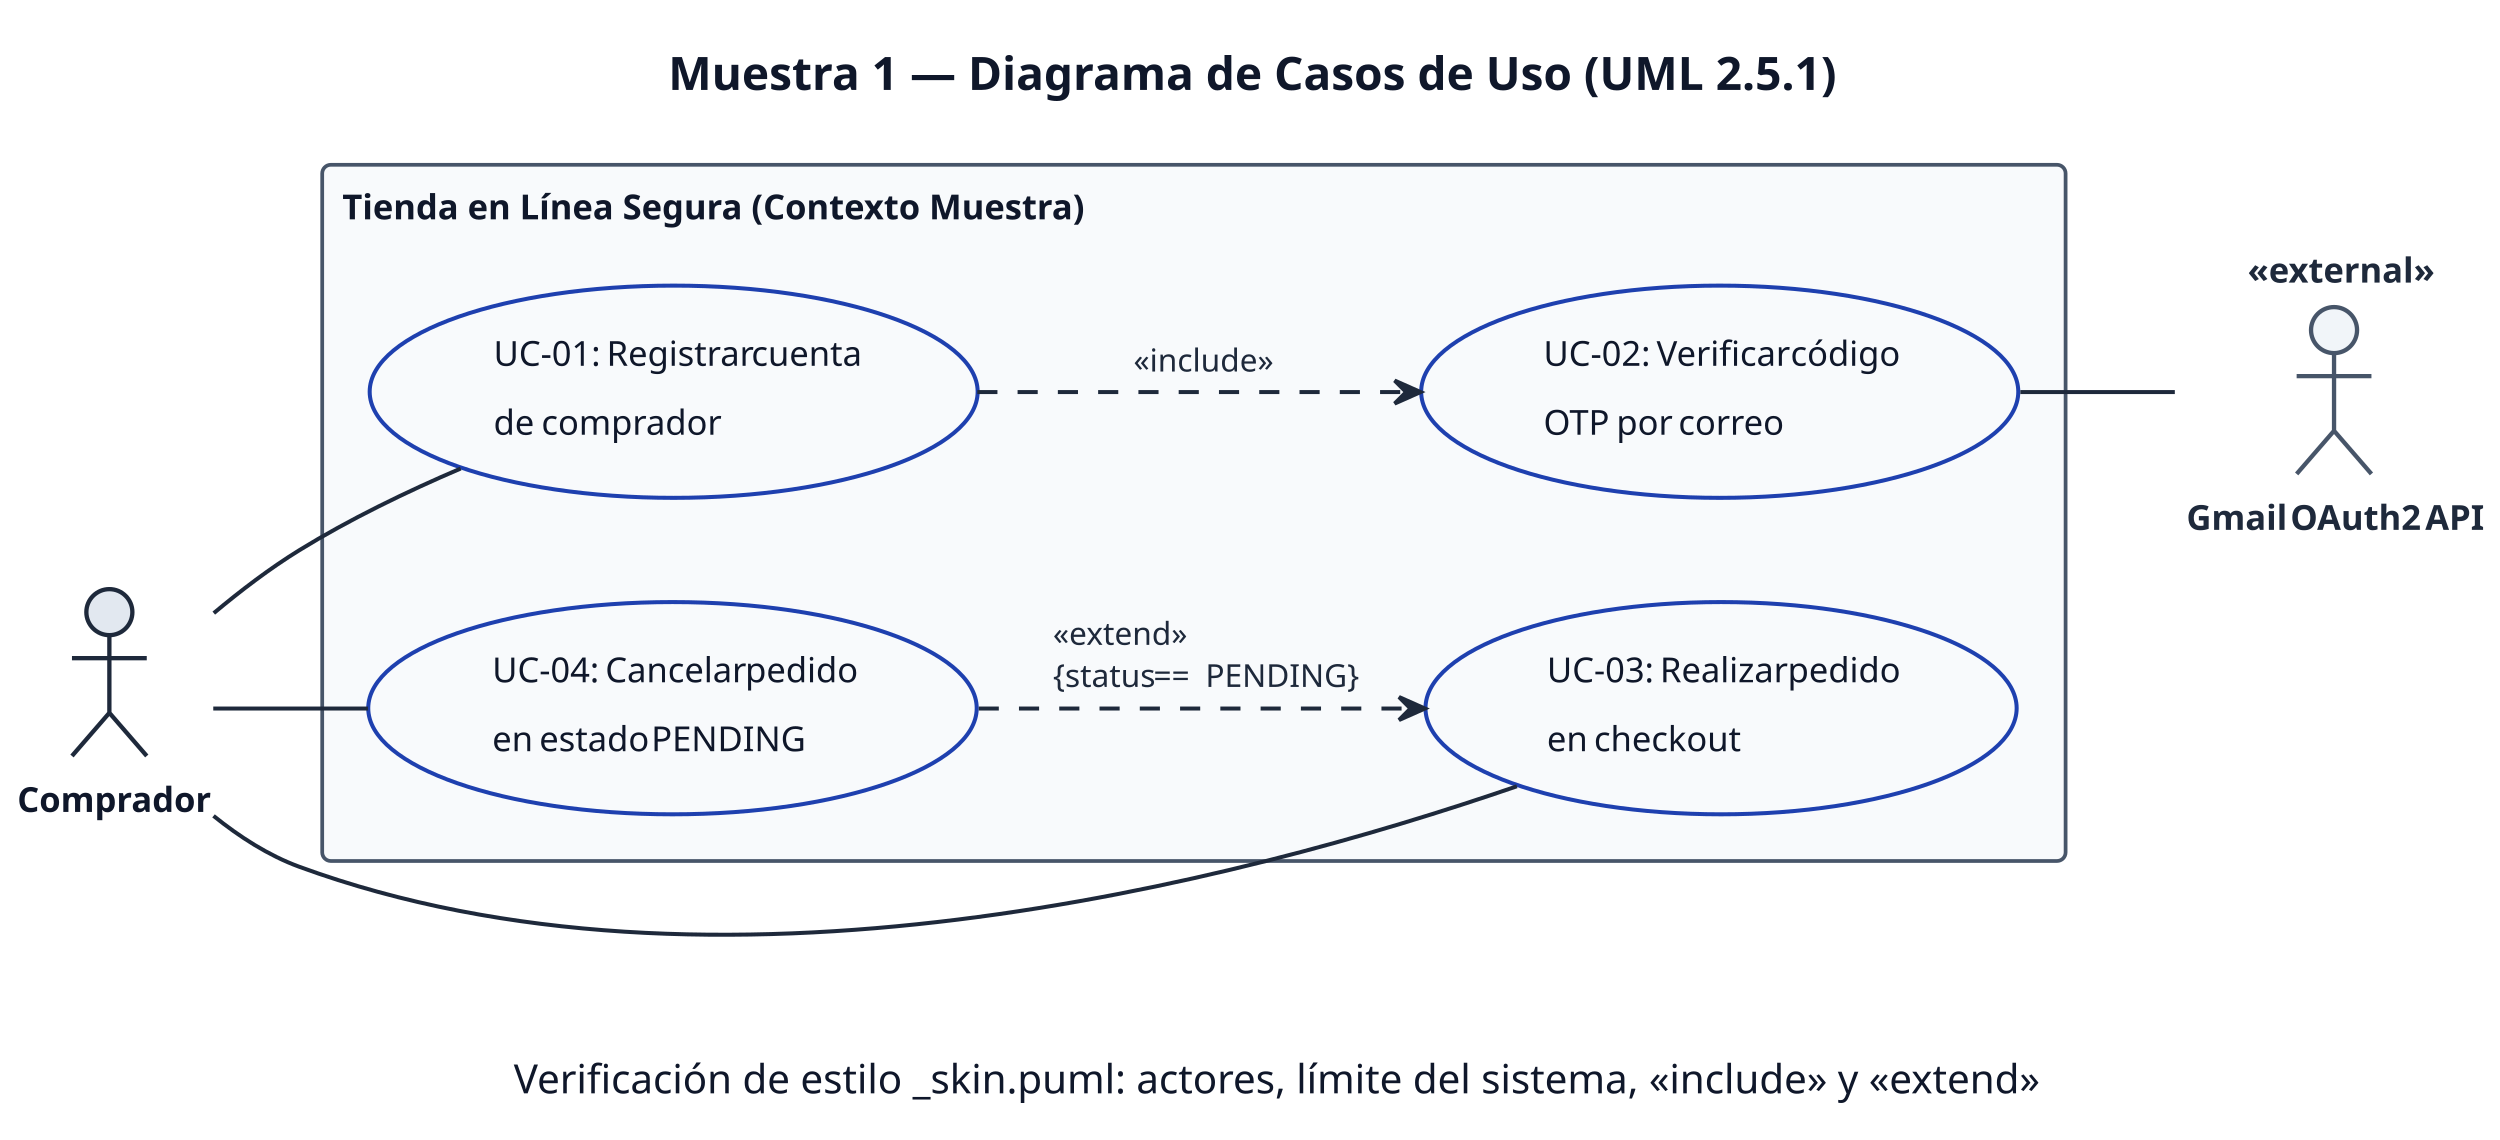
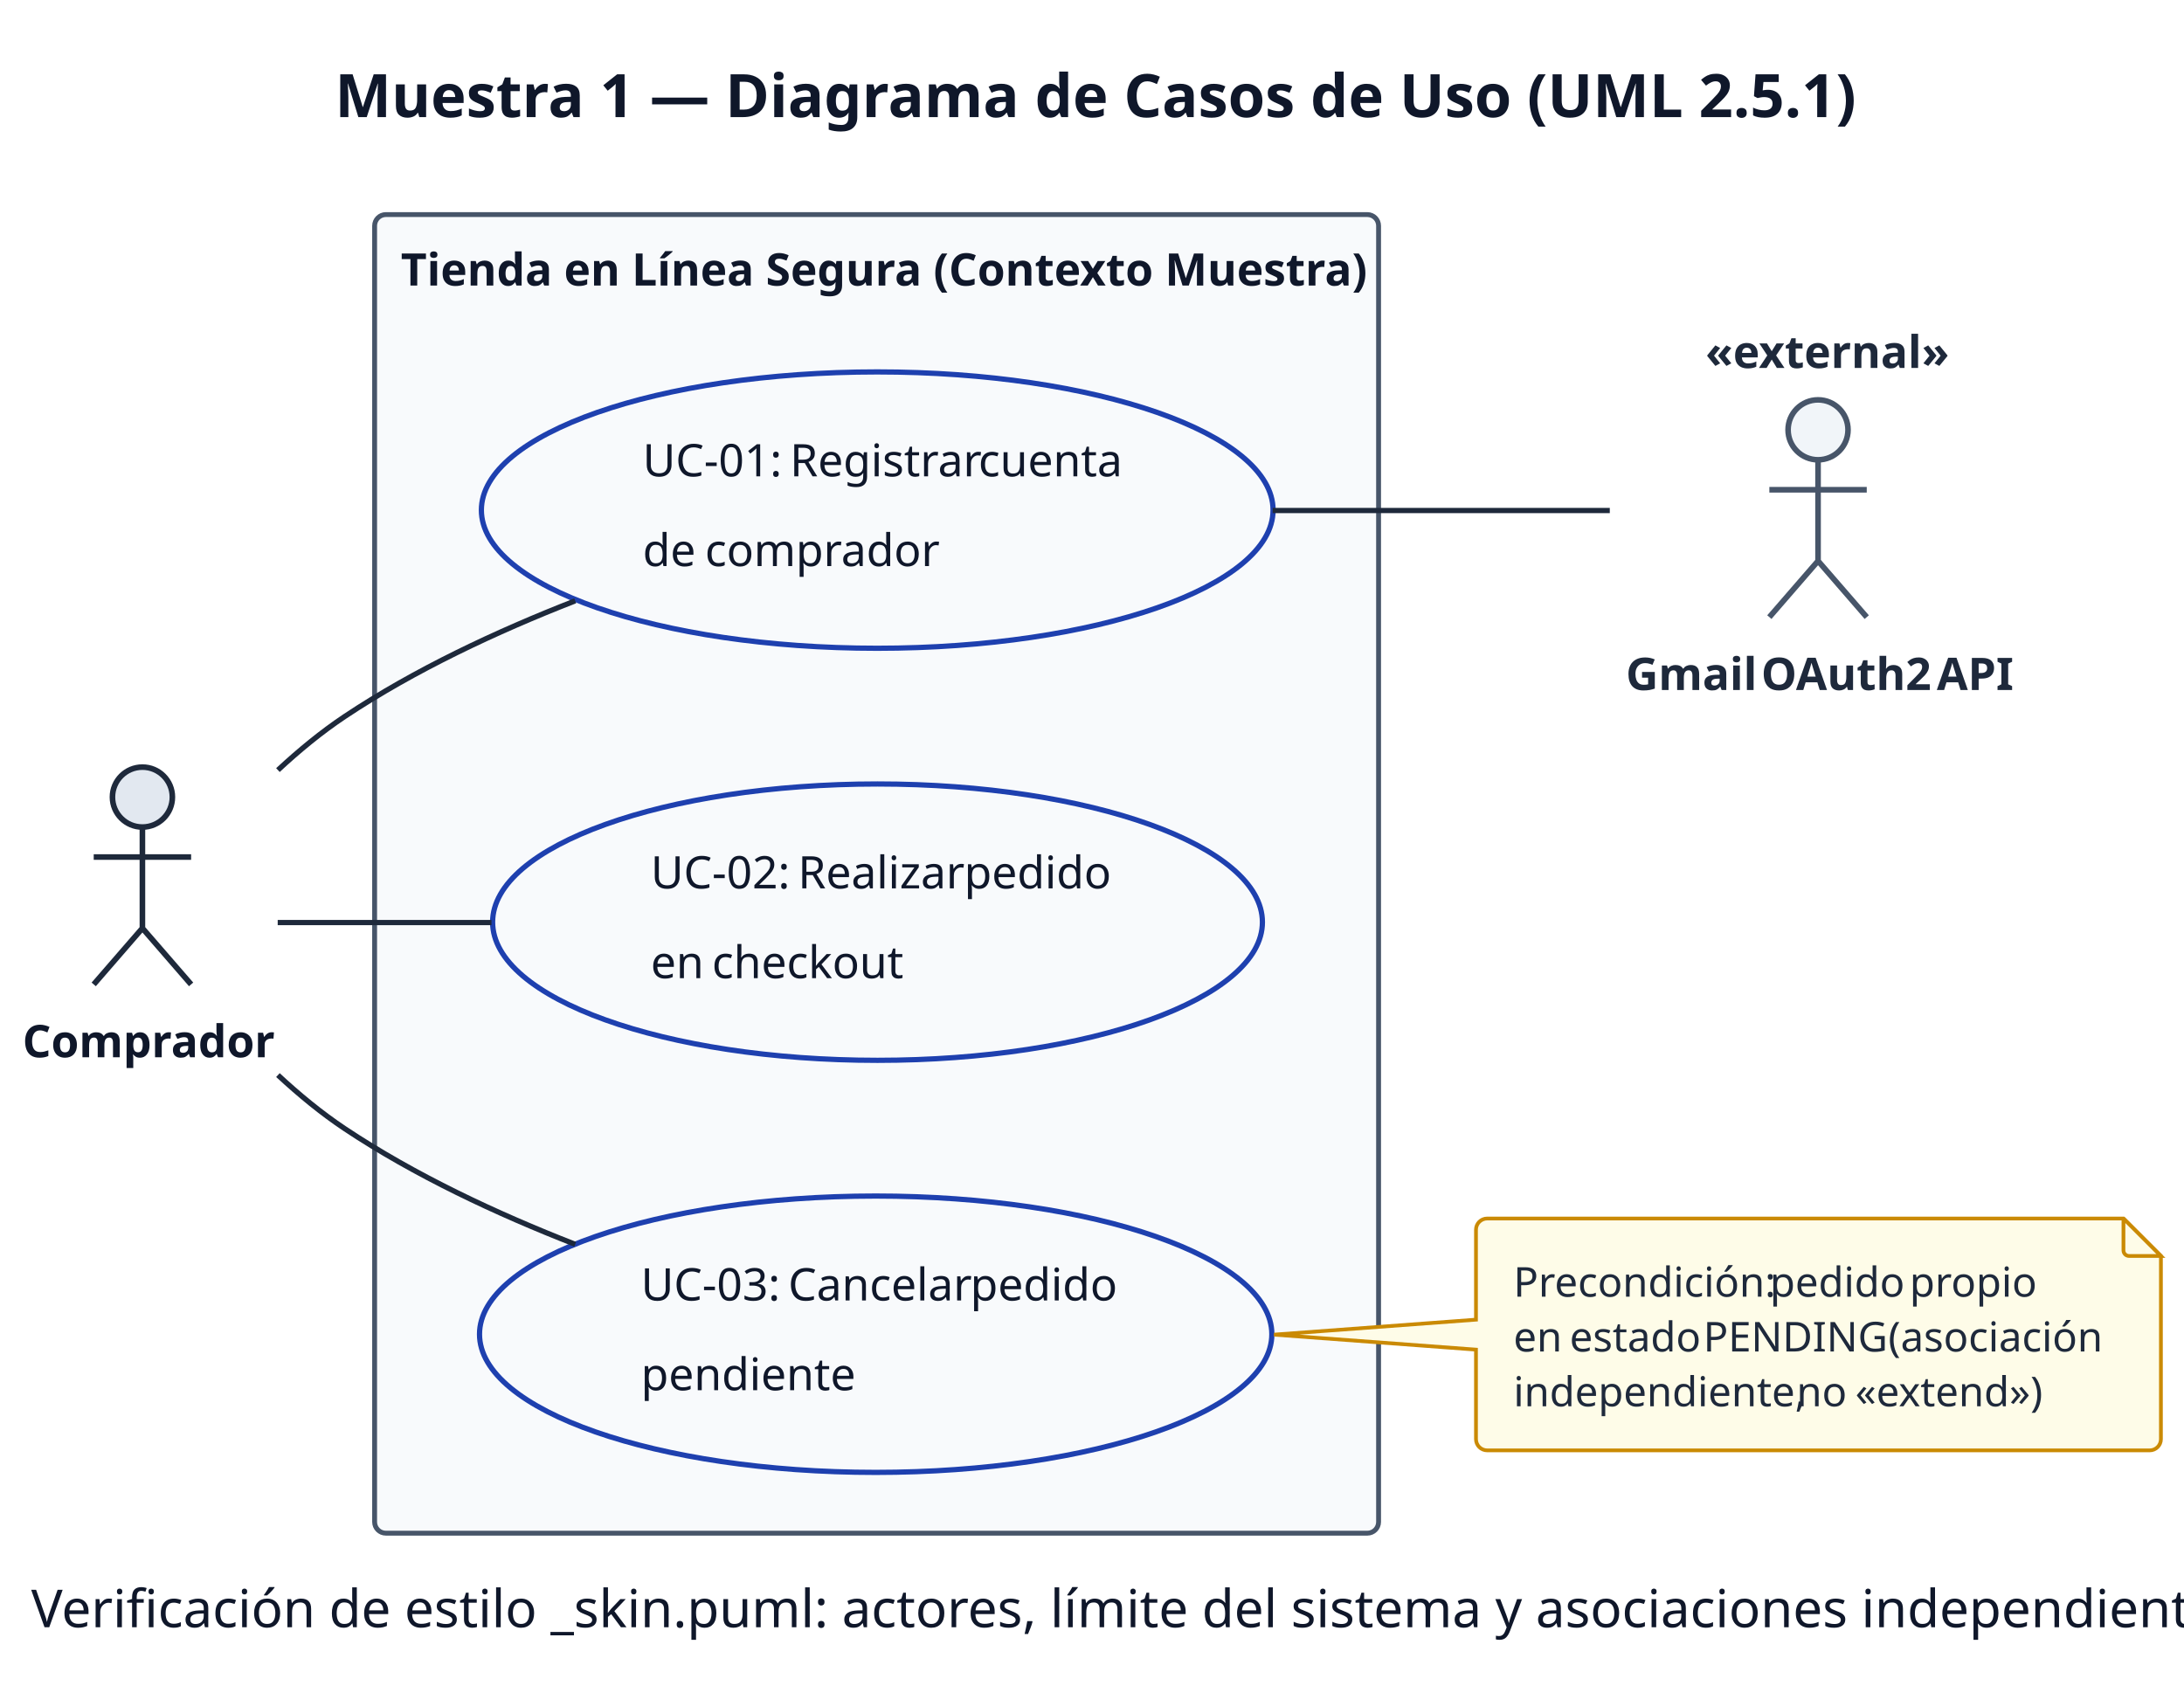
- <svg xmlns="http://www.w3.org/2000/svg" contentStyleType="text/css" height="396px" preserveAspectRatio="none" style="width:869px;height:396px;background:#FFFFFF;" version="1.1" viewBox="0 0 869 396" width="869px" zoomAndPan="magnify">
+ <svg xmlns="http://www.w3.org/2000/svg" contentStyleType="text/css" height="450px" preserveAspectRatio="none" style="width:583px;height:450px;background:#FFFFFF;" version="1.1" viewBox="0 0 583 450" width="583px" zoomAndPan="magnify">
  <defs />
  <g>
-     <text fill="#0F172A" font-family="Segoe UI" font-size="16" font-weight="bold" lengthAdjust="spacing" textLength="391.047" x="232.29" y="31.266">Muestra 1 — Diagrama de Casos de Uso (UML 2.5.1)</text>
+     <text fill="#0F172A" font-family="Segoe UI" font-size="16" font-weight="bold" lengthAdjust="spacing" textLength="391.047" x="89.396" y="31.266">Muestra 1 — Diagrama de Casos de Uso (UML 2.5.1)</text>
    <g id="cluster_Tienda en Línea Segura (Contexto Muestra)">
-       <rect fill="#F8FAFC" height="242" rx="3" ry="3" style="stroke:#475569;stroke-width:1.3;" width="606" x="112" y="57.281" />
-       <text fill="#0F172A" font-family="Segoe UI" font-size="12" font-weight="bold" lengthAdjust="spacing" textLength="244.435" x="119" y="76.231">Tienda en Línea Segura (Contexto Muestra)</text>
+       <rect fill="#F8FAFC" height="352" rx="3" ry="3" style="stroke:#475569;stroke-width:1.3;" width="268" x="100" y="57.281" />
+       <text fill="#0F172A" font-family="Segoe UI" font-size="12" font-weight="bold" lengthAdjust="spacing" textLength="244.435" x="107" y="76.231">Tienda en Línea Segura (Contexto Muestra)</text>
    </g>
    <g id="elem_UC_Register">
      <ellipse cx="234.166" cy="136.167" fill="#F8FAFC" rx="105.666" ry="36.886" style="stroke:#1E40AF;stroke-width:1.4;" />
      <text fill="#0F172A" font-family="Segoe UI" font-size="12" lengthAdjust="spacing" textLength="36.012" x="171.57" y="127.155">UC-01:</text>
      <text fill="#0F172A" font-family="Segoe UI" font-size="12" lengthAdjust="spacing" textLength="3.287" x="207.582" y="127.155"> </text>
      <text fill="#0F172A" font-family="Segoe UI" font-size="12" lengthAdjust="spacing" textLength="47.033" x="210.869" y="127.155">Registrar</text>
      <text fill="#0F172A" font-family="Segoe UI" font-size="12" lengthAdjust="spacing" textLength="3.287" x="257.902" y="127.155"> </text>
      <text fill="#0F172A" font-family="Segoe UI" font-size="12" lengthAdjust="spacing" textLength="35.572" x="261.189" y="127.155">cuenta</text>
      <text fill="#0F172A" font-family="Segoe UI" font-size="12" lengthAdjust="spacing" textLength="13.342" x="171.57" y="151.116">de</text>
      <text fill="#0F172A" font-family="Segoe UI" font-size="12" lengthAdjust="spacing" textLength="3.287" x="184.912" y="151.116"> </text>
      <text fill="#0F172A" font-family="Segoe UI" font-size="12" lengthAdjust="spacing" textLength="58.512" x="188.199" y="151.116">comprador</text>
    </g>
-     <g id="elem_UC_VerifyOtp">
-       <ellipse cx="597.777" cy="136.167" fill="#F8FAFC" rx="103.776" ry="36.886" style="stroke:#1E40AF;stroke-width:1.4;" />
-       <text fill="#0F172A" font-family="Segoe UI" font-size="12" lengthAdjust="spacing" textLength="36.012" x="536.517" y="127.155">UC-02:</text>
-       <text fill="#0F172A" font-family="Segoe UI" font-size="12" lengthAdjust="spacing" textLength="3.287" x="572.529" y="127.155"> </text>
-       <text fill="#0F172A" font-family="Segoe UI" font-size="12" lengthAdjust="spacing" textLength="43.289" x="575.816" y="127.155">Verificar</text>
-       <text fill="#0F172A" font-family="Segoe UI" font-size="12" lengthAdjust="spacing" textLength="3.287" x="619.105" y="127.155"> </text>
-       <text fill="#0F172A" font-family="Segoe UI" font-size="12" lengthAdjust="spacing" textLength="36.645" x="622.392" y="127.155">código</text>
-       <text fill="#0F172A" font-family="Segoe UI" font-size="12" lengthAdjust="spacing" textLength="22.055" x="536.517" y="151.116">OTP</text>
-       <text fill="#0F172A" font-family="Segoe UI" font-size="12" lengthAdjust="spacing" textLength="3.287" x="558.571" y="151.116"> </text>
-       <text fill="#0F172A" font-family="Segoe UI" font-size="12" lengthAdjust="spacing" textLength="18.258" x="561.859" y="151.116">por</text>
-       <text fill="#0F172A" font-family="Segoe UI" font-size="12" lengthAdjust="spacing" textLength="3.287" x="580.116" y="151.116"> </text>
-       <text fill="#0F172A" font-family="Segoe UI" font-size="12" lengthAdjust="spacing" textLength="34.225" x="583.404" y="151.116">correo</text>
-     </g>
    <g id="elem_UC_Checkout">
-       <ellipse cx="598.245" cy="246.167" fill="#F8FAFC" rx="102.745" ry="36.886" style="stroke:#1E40AF;stroke-width:1.4;" />
-       <text fill="#0F172A" font-family="Segoe UI" font-size="12" lengthAdjust="spacing" textLength="36.012" x="537.715" y="237.155">UC-03:</text>
-       <text fill="#0F172A" font-family="Segoe UI" font-size="12" lengthAdjust="spacing" textLength="3.287" x="573.726" y="237.155"> </text>
-       <text fill="#0F172A" font-family="Segoe UI" font-size="12" lengthAdjust="spacing" textLength="41.074" x="577.013" y="237.155">Realizar</text>
-       <text fill="#0F172A" font-family="Segoe UI" font-size="12" lengthAdjust="spacing" textLength="3.287" x="618.088" y="237.155"> </text>
-       <text fill="#0F172A" font-family="Segoe UI" font-size="12" lengthAdjust="spacing" textLength="37.4" x="621.375" y="237.155">pedido</text>
-       <text fill="#0F172A" font-family="Segoe UI" font-size="12" lengthAdjust="spacing" textLength="13.066" x="537.715" y="261.116">en</text>
-       <text fill="#0F172A" font-family="Segoe UI" font-size="12" lengthAdjust="spacing" textLength="3.287" x="550.781" y="261.116"> </text>
-       <text fill="#0F172A" font-family="Segoe UI" font-size="12" lengthAdjust="spacing" textLength="48.006" x="554.068" y="261.116">checkout</text>
+       <ellipse cx="234.245" cy="246.167" fill="#F8FAFC" rx="102.745" ry="36.886" style="stroke:#1E40AF;stroke-width:1.4;" />
+       <text fill="#0F172A" font-family="Segoe UI" font-size="12" lengthAdjust="spacing" textLength="36.012" x="173.715" y="237.155">UC-02:</text>
+       <text fill="#0F172A" font-family="Segoe UI" font-size="12" lengthAdjust="spacing" textLength="3.287" x="209.726" y="237.155"> </text>
+       <text fill="#0F172A" font-family="Segoe UI" font-size="12" lengthAdjust="spacing" textLength="41.074" x="213.013" y="237.155">Realizar</text>
+       <text fill="#0F172A" font-family="Segoe UI" font-size="12" lengthAdjust="spacing" textLength="3.287" x="254.088" y="237.155"> </text>
+       <text fill="#0F172A" font-family="Segoe UI" font-size="12" lengthAdjust="spacing" textLength="37.4" x="257.375" y="237.155">pedido</text>
+       <text fill="#0F172A" font-family="Segoe UI" font-size="12" lengthAdjust="spacing" textLength="13.066" x="173.715" y="261.116">en</text>
+       <text fill="#0F172A" font-family="Segoe UI" font-size="12" lengthAdjust="spacing" textLength="3.287" x="186.781" y="261.116"> </text>
+       <text fill="#0F172A" font-family="Segoe UI" font-size="12" lengthAdjust="spacing" textLength="48.006" x="190.068" y="261.116">checkout</text>
    </g>
    <g id="elem_UC_CancelOrder">
-       <ellipse cx="233.753" cy="246.167" fill="#F8FAFC" rx="105.753" ry="36.886" style="stroke:#1E40AF;stroke-width:1.4;" />
-       <text fill="#0F172A" font-family="Segoe UI" font-size="12" lengthAdjust="spacing" textLength="36.012" x="171.096" y="237.155">UC-04:</text>
-       <text fill="#0F172A" font-family="Segoe UI" font-size="12" lengthAdjust="spacing" textLength="3.287" x="207.107" y="237.155"> </text>
-       <text fill="#0F172A" font-family="Segoe UI" font-size="12" lengthAdjust="spacing" textLength="45.328" x="210.394" y="237.155">Cancelar</text>
-       <text fill="#0F172A" font-family="Segoe UI" font-size="12" lengthAdjust="spacing" textLength="3.287" x="255.723" y="237.155"> </text>
-       <text fill="#0F172A" font-family="Segoe UI" font-size="12" lengthAdjust="spacing" textLength="37.4" x="259.01" y="237.155">pedido</text>
-       <text fill="#0F172A" font-family="Segoe UI" font-size="12" lengthAdjust="spacing" textLength="13.066" x="171.096" y="261.116">en</text>
-       <text fill="#0F172A" font-family="Segoe UI" font-size="12" lengthAdjust="spacing" textLength="3.287" x="184.162" y="261.116"> </text>
-       <text fill="#0F172A" font-family="Segoe UI" font-size="12" lengthAdjust="spacing" textLength="35.637" x="187.449" y="261.116">estado</text>
-       <text fill="#0F172A" font-family="Segoe UI" font-size="12" lengthAdjust="spacing" textLength="3.287" x="223.086" y="261.116"> </text>
-       <text fill="#0F172A" font-family="Segoe UI" font-size="12" lengthAdjust="spacing" textLength="50.584" x="226.373" y="261.116">PENDING</text>
+       <ellipse cx="233.753" cy="356.167" fill="#F8FAFC" rx="105.753" ry="36.886" style="stroke:#1E40AF;stroke-width:1.4;" />
+       <text fill="#0F172A" font-family="Segoe UI" font-size="12" lengthAdjust="spacing" textLength="36.012" x="171.096" y="347.155">UC-03:</text>
+       <text fill="#0F172A" font-family="Segoe UI" font-size="12" lengthAdjust="spacing" textLength="3.287" x="207.107" y="347.155"> </text>
+       <text fill="#0F172A" font-family="Segoe UI" font-size="12" lengthAdjust="spacing" textLength="45.328" x="210.394" y="347.155">Cancelar</text>
+       <text fill="#0F172A" font-family="Segoe UI" font-size="12" lengthAdjust="spacing" textLength="3.287" x="255.723" y="347.155"> </text>
+       <text fill="#0F172A" font-family="Segoe UI" font-size="12" lengthAdjust="spacing" textLength="37.4" x="259.01" y="347.155">pedido</text>
+       <text fill="#0F172A" font-family="Segoe UI" font-size="12" lengthAdjust="spacing" textLength="53.502" x="171.096" y="371.116">pendiente</text>
    </g>
    <g id="elem_Buyer">
      <ellipse cx="38.016" cy="212.781" fill="#E2E8F0" rx="8" ry="8" style="stroke:#1E293B;stroke-width:1.5;" />
      <path d="M38.016,220.781 L38.016,247.781 M25.016,228.781 L51.016,228.781 M38.016,247.781 L25.016,262.781 M38.016,247.781 L51.016,262.781 " fill="none" style="stroke:#1E293B;stroke-width:1.5;" />
      <text fill="#0F172A" font-family="Segoe UI" font-size="12" font-weight="bold" lengthAdjust="spacing" textLength="64.031" x="6" y="282.231">Comprador</text>
    </g>
    <g id="elem_Gmail">
-       <ellipse cx="811.313" cy="114.742" fill="#F1F5F9" rx="8" ry="8" style="stroke:#475569;stroke-width:1.5;" />
-       <path d="M811.313,122.742 L811.313,149.742 M798.313,130.742 L824.313,130.742 M811.313,149.742 L798.313,164.742 M811.313,149.742 L824.313,164.742 " fill="none" style="stroke:#475569;stroke-width:1.5;" />
-       <text fill="#1E293B" font-family="Segoe UI" font-size="12" font-weight="bold" lengthAdjust="spacing" textLength="32.801" x="760" y="184.191">Gmail</text>
-       <text fill="#1E293B" font-family="Segoe UI" font-size="12" font-weight="bold" lengthAdjust="spacing" textLength="3.311" x="792.801" y="184.191"> </text>
-       <text fill="#1E293B" font-family="Segoe UI" font-size="12" font-weight="bold" lengthAdjust="spacing" textLength="43.594" x="796.111" y="184.191">OAuth2</text>
-       <text fill="#1E293B" font-family="Segoe UI" font-size="12" font-weight="bold" lengthAdjust="spacing" textLength="3.311" x="839.705" y="184.191"> </text>
-       <text fill="#1E293B" font-family="Segoe UI" font-size="12" font-weight="bold" lengthAdjust="spacing" textLength="19.611" x="843.016" y="184.191">API</text>
-       <text fill="#1E293B" font-family="Segoe UI" font-size="12" font-weight="bold" lengthAdjust="spacing" textLength="60.129" x="781.249" y="98.231">«external»</text>
+       <ellipse cx="485.313" cy="114.742" fill="#F1F5F9" rx="8" ry="8" style="stroke:#475569;stroke-width:1.5;" />
+       <path d="M485.313,122.742 L485.313,149.742 M472.313,130.742 L498.313,130.742 M485.313,149.742 L472.313,164.742 M485.313,149.742 L498.313,164.742 " fill="none" style="stroke:#475569;stroke-width:1.5;" />
+       <text fill="#1E293B" font-family="Segoe UI" font-size="12" font-weight="bold" lengthAdjust="spacing" textLength="32.801" x="434" y="184.191">Gmail</text>
+       <text fill="#1E293B" font-family="Segoe UI" font-size="12" font-weight="bold" lengthAdjust="spacing" textLength="3.311" x="466.801" y="184.191"> </text>
+       <text fill="#1E293B" font-family="Segoe UI" font-size="12" font-weight="bold" lengthAdjust="spacing" textLength="43.594" x="470.111" y="184.191">OAuth2</text>
+       <text fill="#1E293B" font-family="Segoe UI" font-size="12" font-weight="bold" lengthAdjust="spacing" textLength="3.311" x="513.705" y="184.191"> </text>
+       <text fill="#1E293B" font-family="Segoe UI" font-size="12" font-weight="bold" lengthAdjust="spacing" textLength="19.611" x="517.016" y="184.191">API</text>
+       <text fill="#1E293B" font-family="Segoe UI" font-size="12" font-weight="bold" lengthAdjust="spacing" textLength="60.129" x="455.249" y="98.231">«external»</text>
+     </g>
+     <g id="elem_GMN8">
+       <path d="M394,328.281 L394,352.281 L340.09,356.281 L394,360.281 L394,384.174 A3,3 0 0 0 397,387.174 L573.839,387.174 A3,3 0 0 0 576.839,384.174 L576.839,335.281 L566.839,325.281 L397,325.281 A3,3 0 0 0 394,328.281 " fill="#FEFCE8" style="stroke:#CA8A04;stroke-width:1;" />
+       <path d="M566.839,325.281 L566.839,333.781 A1.5,1.5 0 0 0 568.339,335.281 L576.839,335.281 L566.839,325.281 " fill="#FEFCE8" style="stroke:#CA8A04;stroke-width:1;" />
+       <text fill="#1E293B" font-family="Segoe UI" font-size="11" lengthAdjust="spacing" textLength="65.431" x="404" y="346.151">Precondición:</text>
+       <text fill="#1E293B" font-family="Segoe UI" font-size="11" lengthAdjust="spacing" textLength="3.013" x="469.431" y="346.151"> </text>
+       <text fill="#1E293B" font-family="Segoe UI" font-size="11" lengthAdjust="spacing" textLength="34.284" x="472.444" y="346.151">pedido</text>
+       <text fill="#1E293B" font-family="Segoe UI" font-size="11" lengthAdjust="spacing" textLength="3.013" x="506.728" y="346.151"> </text>
+       <text fill="#1E293B" font-family="Segoe UI" font-size="11" lengthAdjust="spacing" textLength="32.312" x="509.741" y="346.151">propio</text>
+       <text fill="#1E293B" font-family="Segoe UI" font-size="11" lengthAdjust="spacing" textLength="11.977" x="404" y="360.782">en</text>
+       <text fill="#1E293B" font-family="Segoe UI" font-size="11" lengthAdjust="spacing" textLength="3.013" x="415.978" y="360.782"> </text>
+       <text fill="#1E293B" font-family="Segoe UI" font-size="11" lengthAdjust="spacing" textLength="32.667" x="418.991" y="360.782">estado</text>
+       <text fill="#1E293B" font-family="Segoe UI" font-size="11" lengthAdjust="spacing" textLength="3.013" x="451.658" y="360.782"> </text>
+       <text fill="#1E293B" font-family="Segoe UI" font-size="11" lengthAdjust="spacing" textLength="46.369" x="454.671" y="360.782">PENDING</text>
+       <text fill="#1E293B" font-family="Segoe UI" font-size="11" lengthAdjust="spacing" textLength="3.013" x="501.04" y="360.782"> </text>
+       <text fill="#1E293B" font-family="Segoe UI" font-size="11" lengthAdjust="spacing" textLength="53.786" x="504.053" y="360.782">(asociación</text>
+       <text fill="#1E293B" font-family="Segoe UI" font-size="11" lengthAdjust="spacing" textLength="72.547" x="404" y="375.413">independiente,</text>
+       <text fill="#1E293B" font-family="Segoe UI" font-size="11" lengthAdjust="spacing" textLength="3.013" x="476.547" y="375.413"> </text>
+       <text fill="#1E293B" font-family="Segoe UI" font-size="11" lengthAdjust="spacing" textLength="12.67" x="479.56" y="375.413">no</text>
+       <text fill="#1E293B" font-family="Segoe UI" font-size="11" lengthAdjust="spacing" textLength="3.013" x="492.231" y="375.413"> </text>
+       <text fill="#1E293B" font-family="Segoe UI" font-size="11" lengthAdjust="spacing" textLength="47.432" x="495.244" y="375.413">«extend»)</text>
    </g>
    <g id="link_Buyer_UC_Register">
-       <path d="M74.31,213.121 C83.56,205.381 93.81,197.561 104,191.281 C121.41,180.541 141.28,170.931 160.13,162.861 " fill="none" id="Buyer-UC_Register" style="stroke:#1E293B;stroke-width:1.4;" />
+       <path d="M74.19,205.571 C79.81,200.351 85.82,195.401 92,191.281 C110.69,178.821 132.63,168.551 153.55,160.391 " fill="none" id="Buyer-UC_Register" style="stroke:#1E293B;stroke-width:1.4;" />
    </g>
    <g id="link_Buyer_UC_Checkout">
-       <path d="M74.22,283.601 C83.17,290.831 93.31,297.361 104,301.281 C247.74,353.931 429.55,306.951 527.26,273.311 " fill="none" id="Buyer-UC_Checkout" style="stroke:#1E293B;stroke-width:1.4;" />
+       <path d="M74.13,246.281 C90.4,246.281 110.66,246.281 131.2,246.281 " fill="none" id="Buyer-UC_Checkout" style="stroke:#1E293B;stroke-width:1.4;" />
    </g>
    <g id="link_Buyer_UC_CancelOrder">
-       <path d="M74.13,246.281 C89.53,246.281 108.49,246.281 127.89,246.281 " fill="none" id="Buyer-UC_CancelOrder" style="stroke:#1E293B;stroke-width:1.4;" />
+       <path d="M74.19,286.991 C79.81,292.211 85.82,297.161 92,301.281 C110.69,313.741 132.63,324.011 153.55,332.171 " fill="none" id="Buyer-UC_CancelOrder" style="stroke:#1E293B;stroke-width:1.4;" />
    </g>
-     <g id="link_UC_Register_UC_VerifyOtp">
-       <path d="M339.71,136.281 C388.15,136.281 439.52,136.281 487.78,136.281 " fill="none" id="UC_Register-to-UC_VerifyOtp" style="stroke:#1E293B;stroke-width:1.4;stroke-dasharray:7.0,7.0;" />
-       <polygon fill="#1E293B" points="493.78,136.281,484.78,132.281,488.78,136.281,484.78,140.281,493.78,136.281" style="stroke:#1E293B;stroke-width:1.4;" />
-       <text fill="#1E293B" font-family="Segoe UI" font-size="11" lengthAdjust="spacing" textLength="46.218" x="394" y="129.151">«include»</text>
+     <g id="link_UC_Register_Gmail">
+       <path d="M339.73,136.281 C370.66,136.281 403.29,136.281 429.72,136.281 " fill="none" id="UC_Register-Gmail" style="stroke:#1E293B;stroke-width:1.4;" />
    </g>
-     <g id="link_UC_VerifyOtp_Gmail">
-       <path d="M702.27,136.281 C720.83,136.281 739.49,136.281 755.97,136.281 " fill="none" id="UC_VerifyOtp-Gmail" style="stroke:#1E293B;stroke-width:1.4;" />
-     </g>
-     <g id="link_UC_CancelOrder_UC_Checkout">
-       <path d="M340.19,246.281 C389.04,246.281 440.88,246.281 489.29,246.281 " fill="none" id="UC_CancelOrder-to-UC_Checkout" style="stroke:#1E293B;stroke-width:1.4;stroke-dasharray:7.0,7.0;" />
-       <polygon fill="#1E293B" points="495.29,246.281,486.29,242.281,490.29,246.281,486.29,250.281,495.29,246.281" style="stroke:#1E293B;stroke-width:1.4;" />
-       <text fill="#1E293B" font-family="Segoe UI" font-size="11" lengthAdjust="spacing" textLength="44.113" x="366" y="224.151">«extend»</text>
-       <text fill="#1E293B" font-family="Segoe UI" font-size="11" lengthAdjust="spacing" textLength="31.931" x="366" y="238.782">{status</text>
-       <text fill="#1E293B" font-family="Segoe UI" font-size="11" lengthAdjust="spacing" textLength="3.013" x="397.931" y="238.782"> </text>
-       <text fill="#1E293B" font-family="Segoe UI" font-size="11" lengthAdjust="spacing" textLength="15.05" x="400.944" y="238.782">==</text>
-       <text fill="#1E293B" font-family="Segoe UI" font-size="11" lengthAdjust="spacing" textLength="3.013" x="415.994" y="238.782"> </text>
-       <text fill="#1E293B" font-family="Segoe UI" font-size="11" lengthAdjust="spacing" textLength="49.688" x="419.007" y="238.782">PENDING}</text>
-     </g>
-     <text fill="#0F172A" font-family="Segoe UI" font-size="14" lengthAdjust="spacing" textLength="498.47" x="178.579" y="380.039">Verificación de estilo _skin.puml: actores, límite del sistema, «include» y «extend»</text>
+     <text fill="#0F172A" font-family="Segoe UI" font-size="14" lengthAdjust="spacing" textLength="553.198" x="8.32" y="434.389">Verificación de estilo _skin.puml: actores, límite del sistema y asociaciones independientes</text>
  </g>
</svg>
